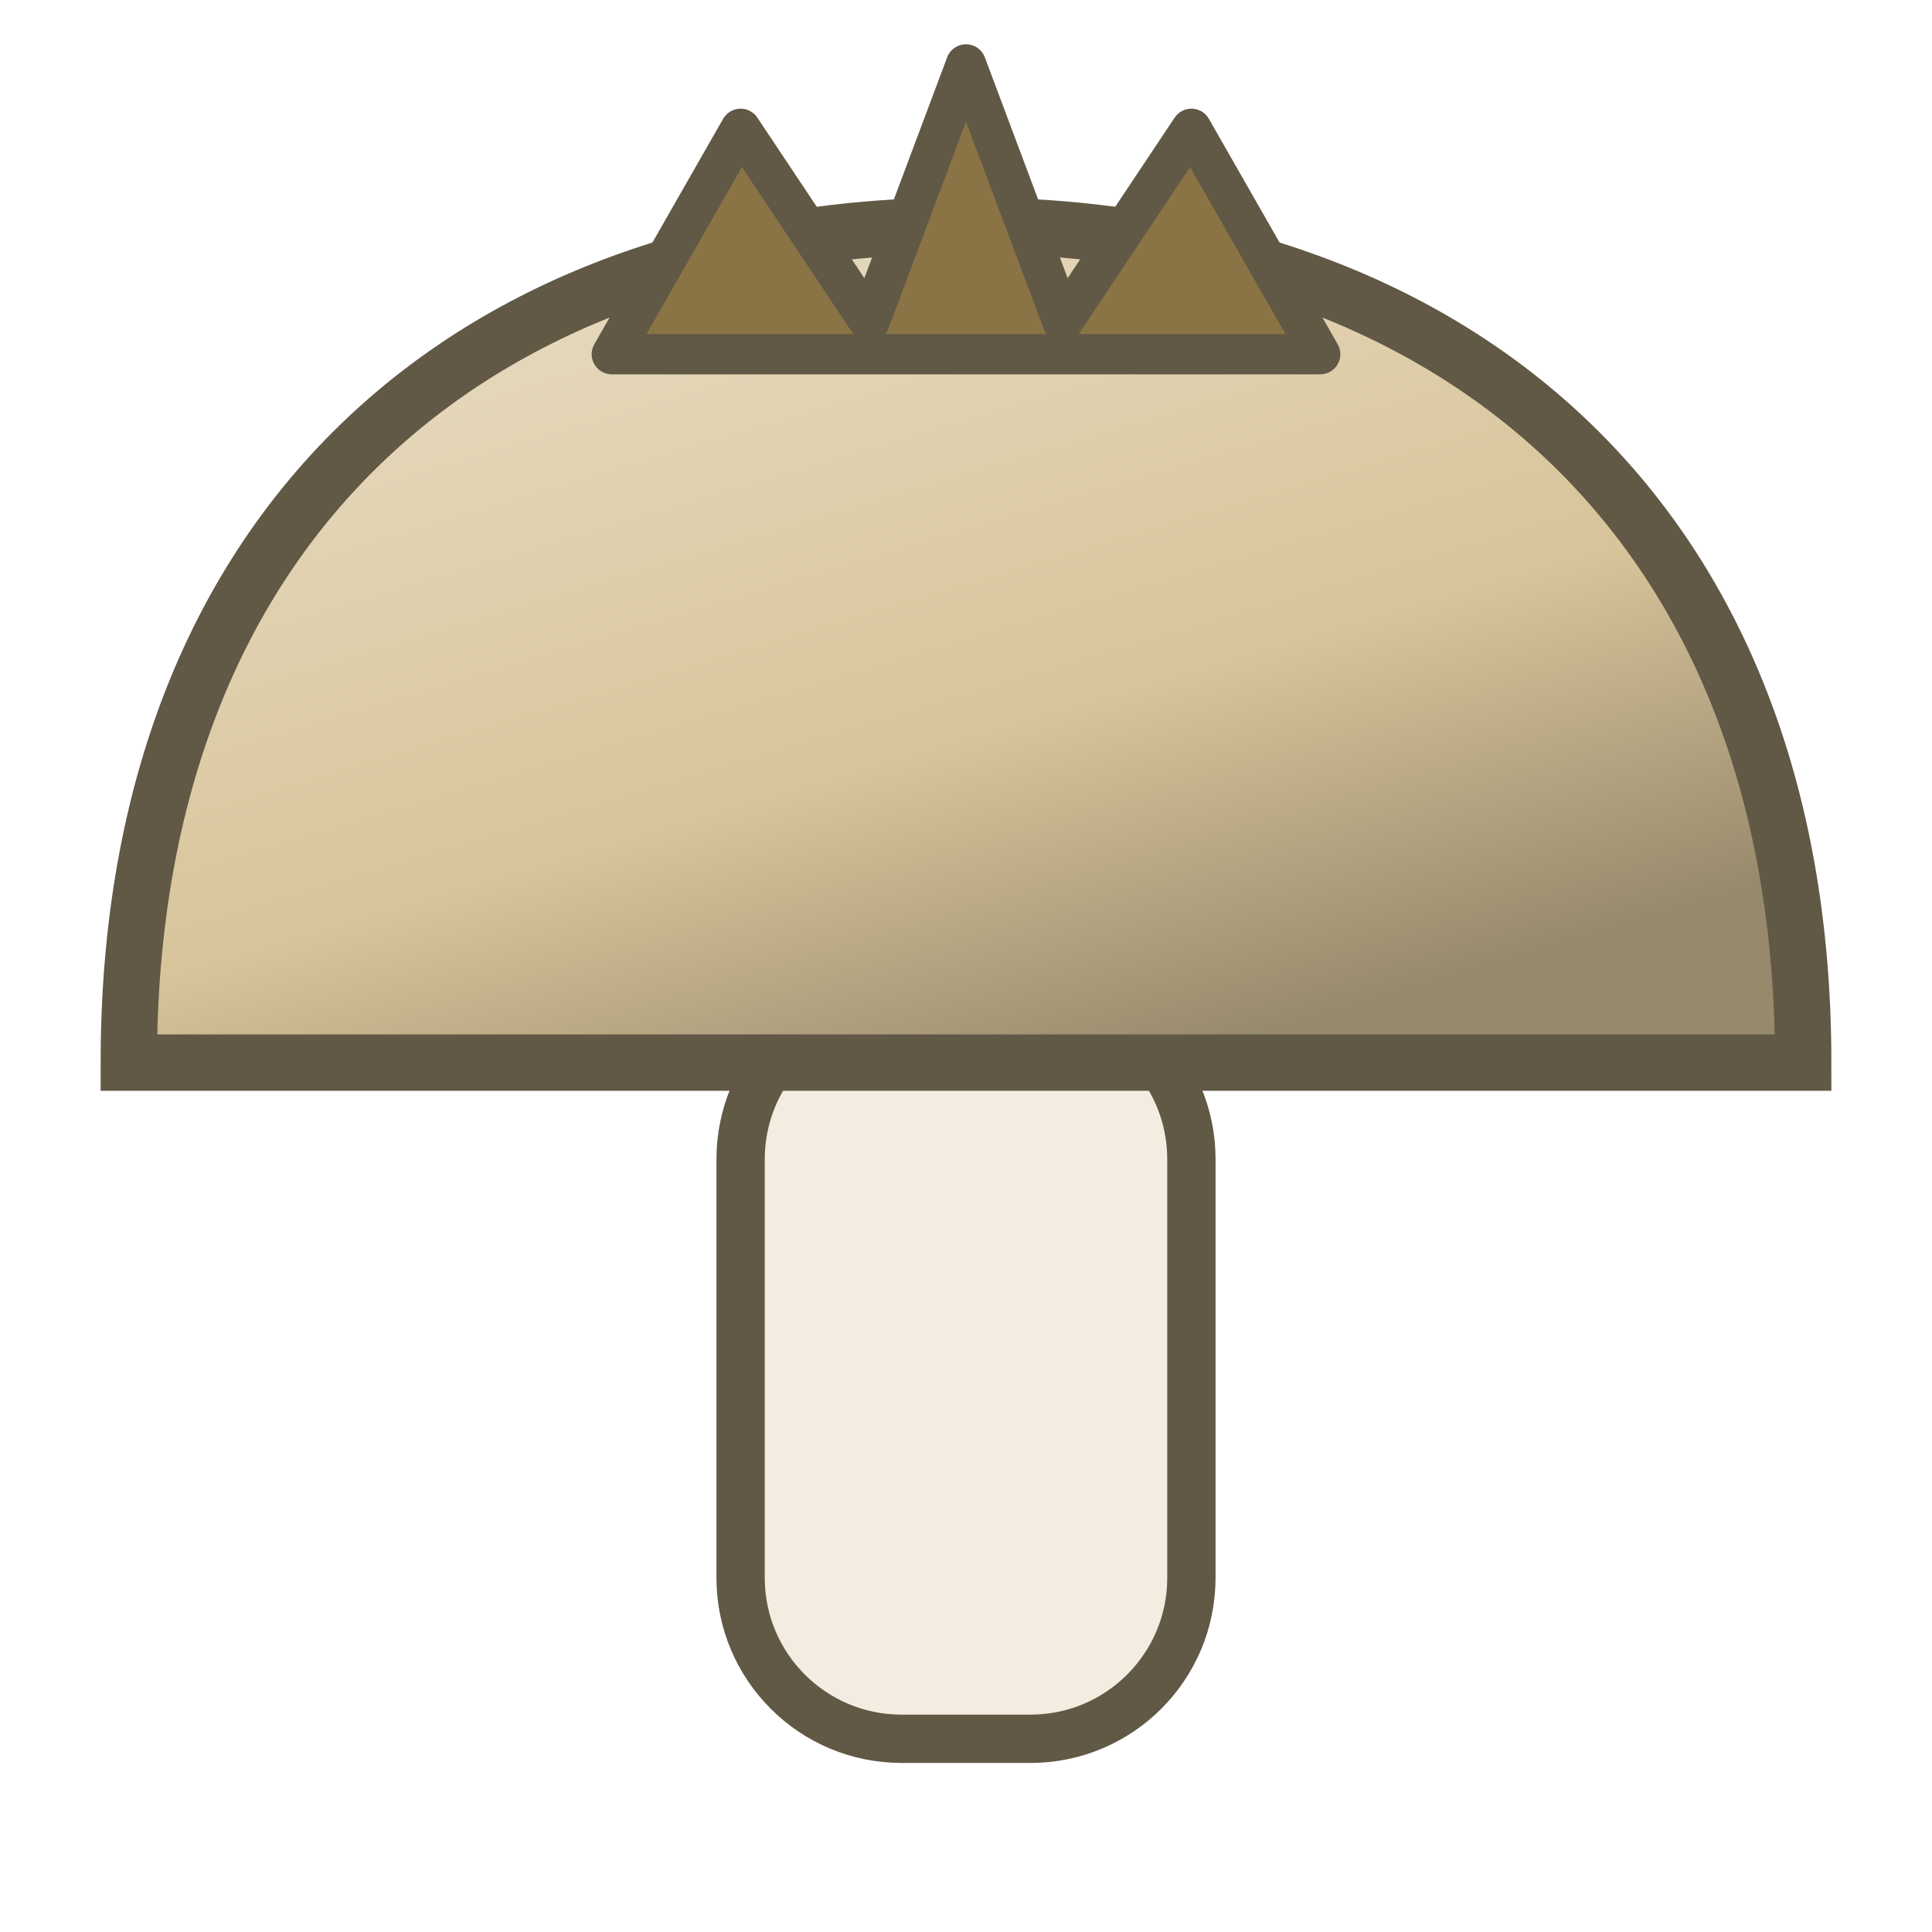
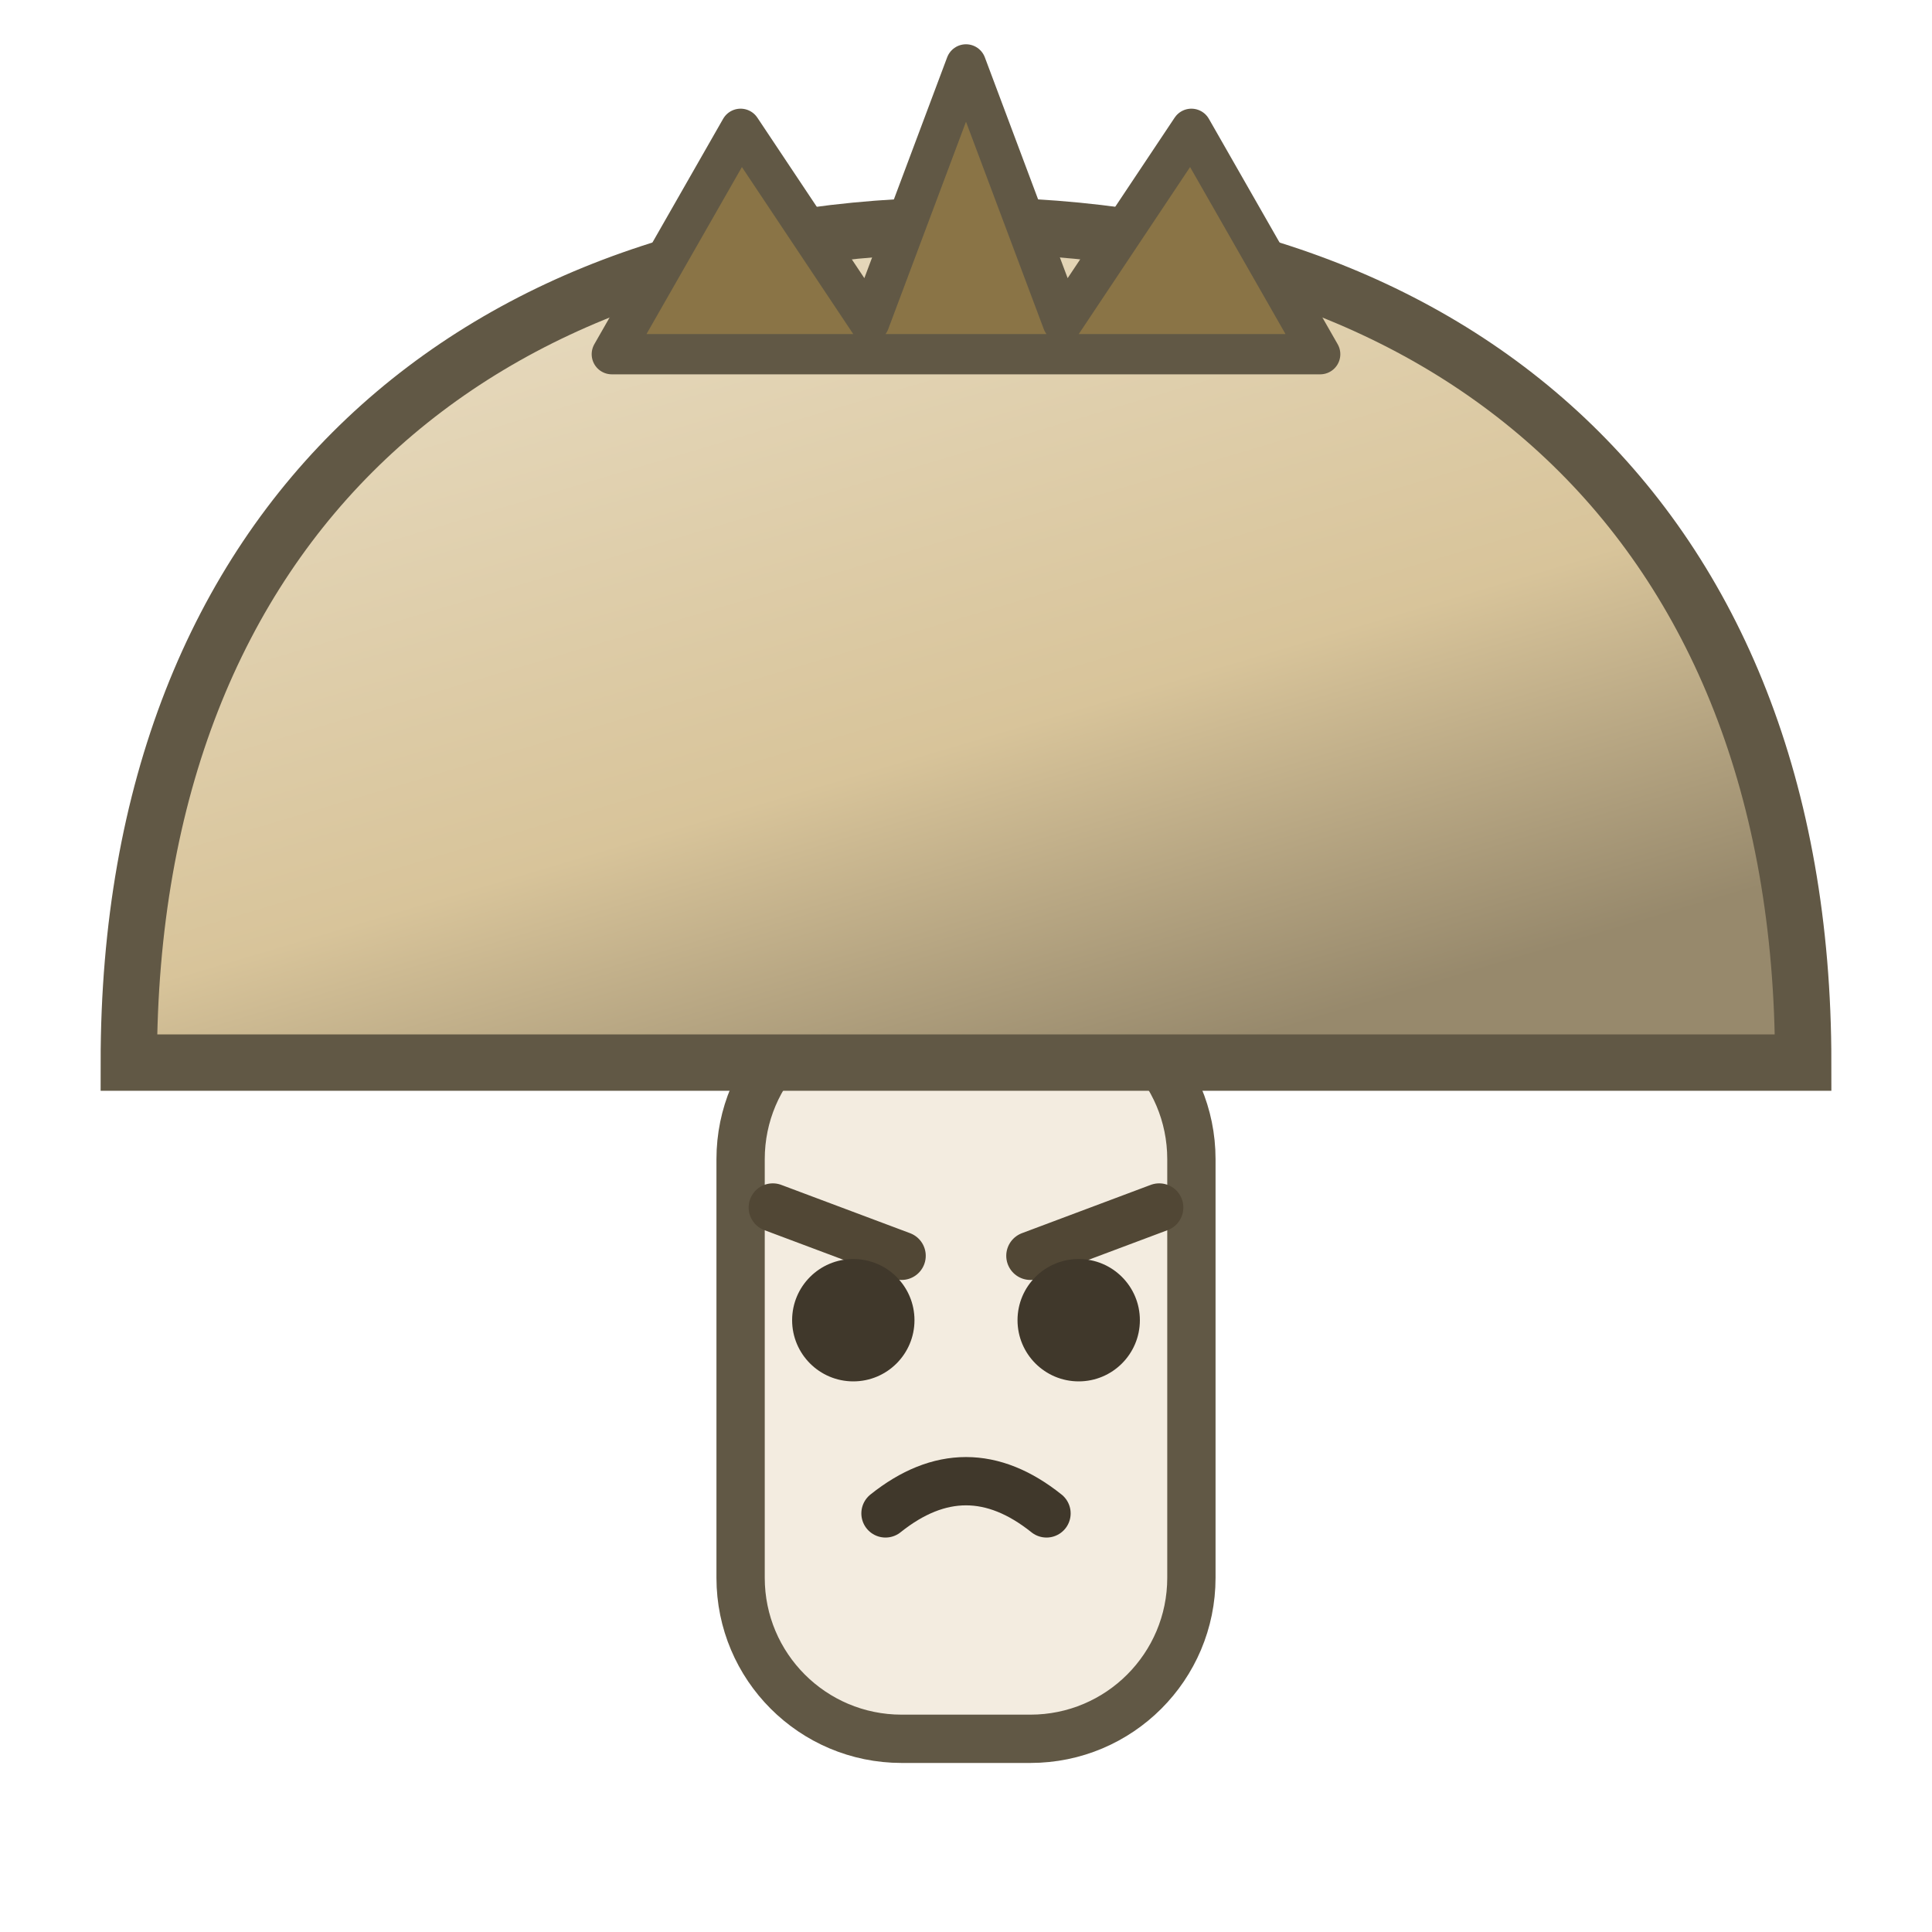
<svg xmlns="http://www.w3.org/2000/svg" viewBox="0 0 120 120" width="120" height="120" role="img" aria-label="巨無霸杏鮑菇">
  <defs>
    <linearGradient id="kboss_king" x1="25%" y1="8%" x2="75%" y2="92%">
      <stop offset="0" stop-color="#e6d9bd" />
      <stop offset="0.6" stop-color="#d8c49a" />
      <stop offset="1" stop-color="#97896c" />
    </linearGradient>
  </defs>
  <rect x="46" y="62" width="28" height="46" rx="10" fill="#f3ece0" stroke="#615845" stroke-width="3" />
  <path d="M8 66 C8 32 30 14 60 14 C90 14 112 32 112 66 Z" fill="url(#kboss_king)" stroke="#615845" stroke-width="3.5" />
  <path d="M38 22 L46 8 L54 20 L60 4 L66 20 L74 8 L82 22 Z" fill="#8a7446" stroke="#615845" stroke-width="2.5" stroke-linejoin="round" />
+   <path d="M48 75 L56 78 M72 75 L64 78" stroke="#514735" stroke-width="3" stroke-linecap="round" />
+   <g fill="#40382b">
+     <circle cx="53" cy="82" r="3.8" />
+     <circle cx="67" cy="82" r="3.8" />
+   </g>
+   <path d="M55 94 Q60 90 65 94" fill="none" stroke="#40382b" stroke-width="3" stroke-linecap="round" />
</svg>
